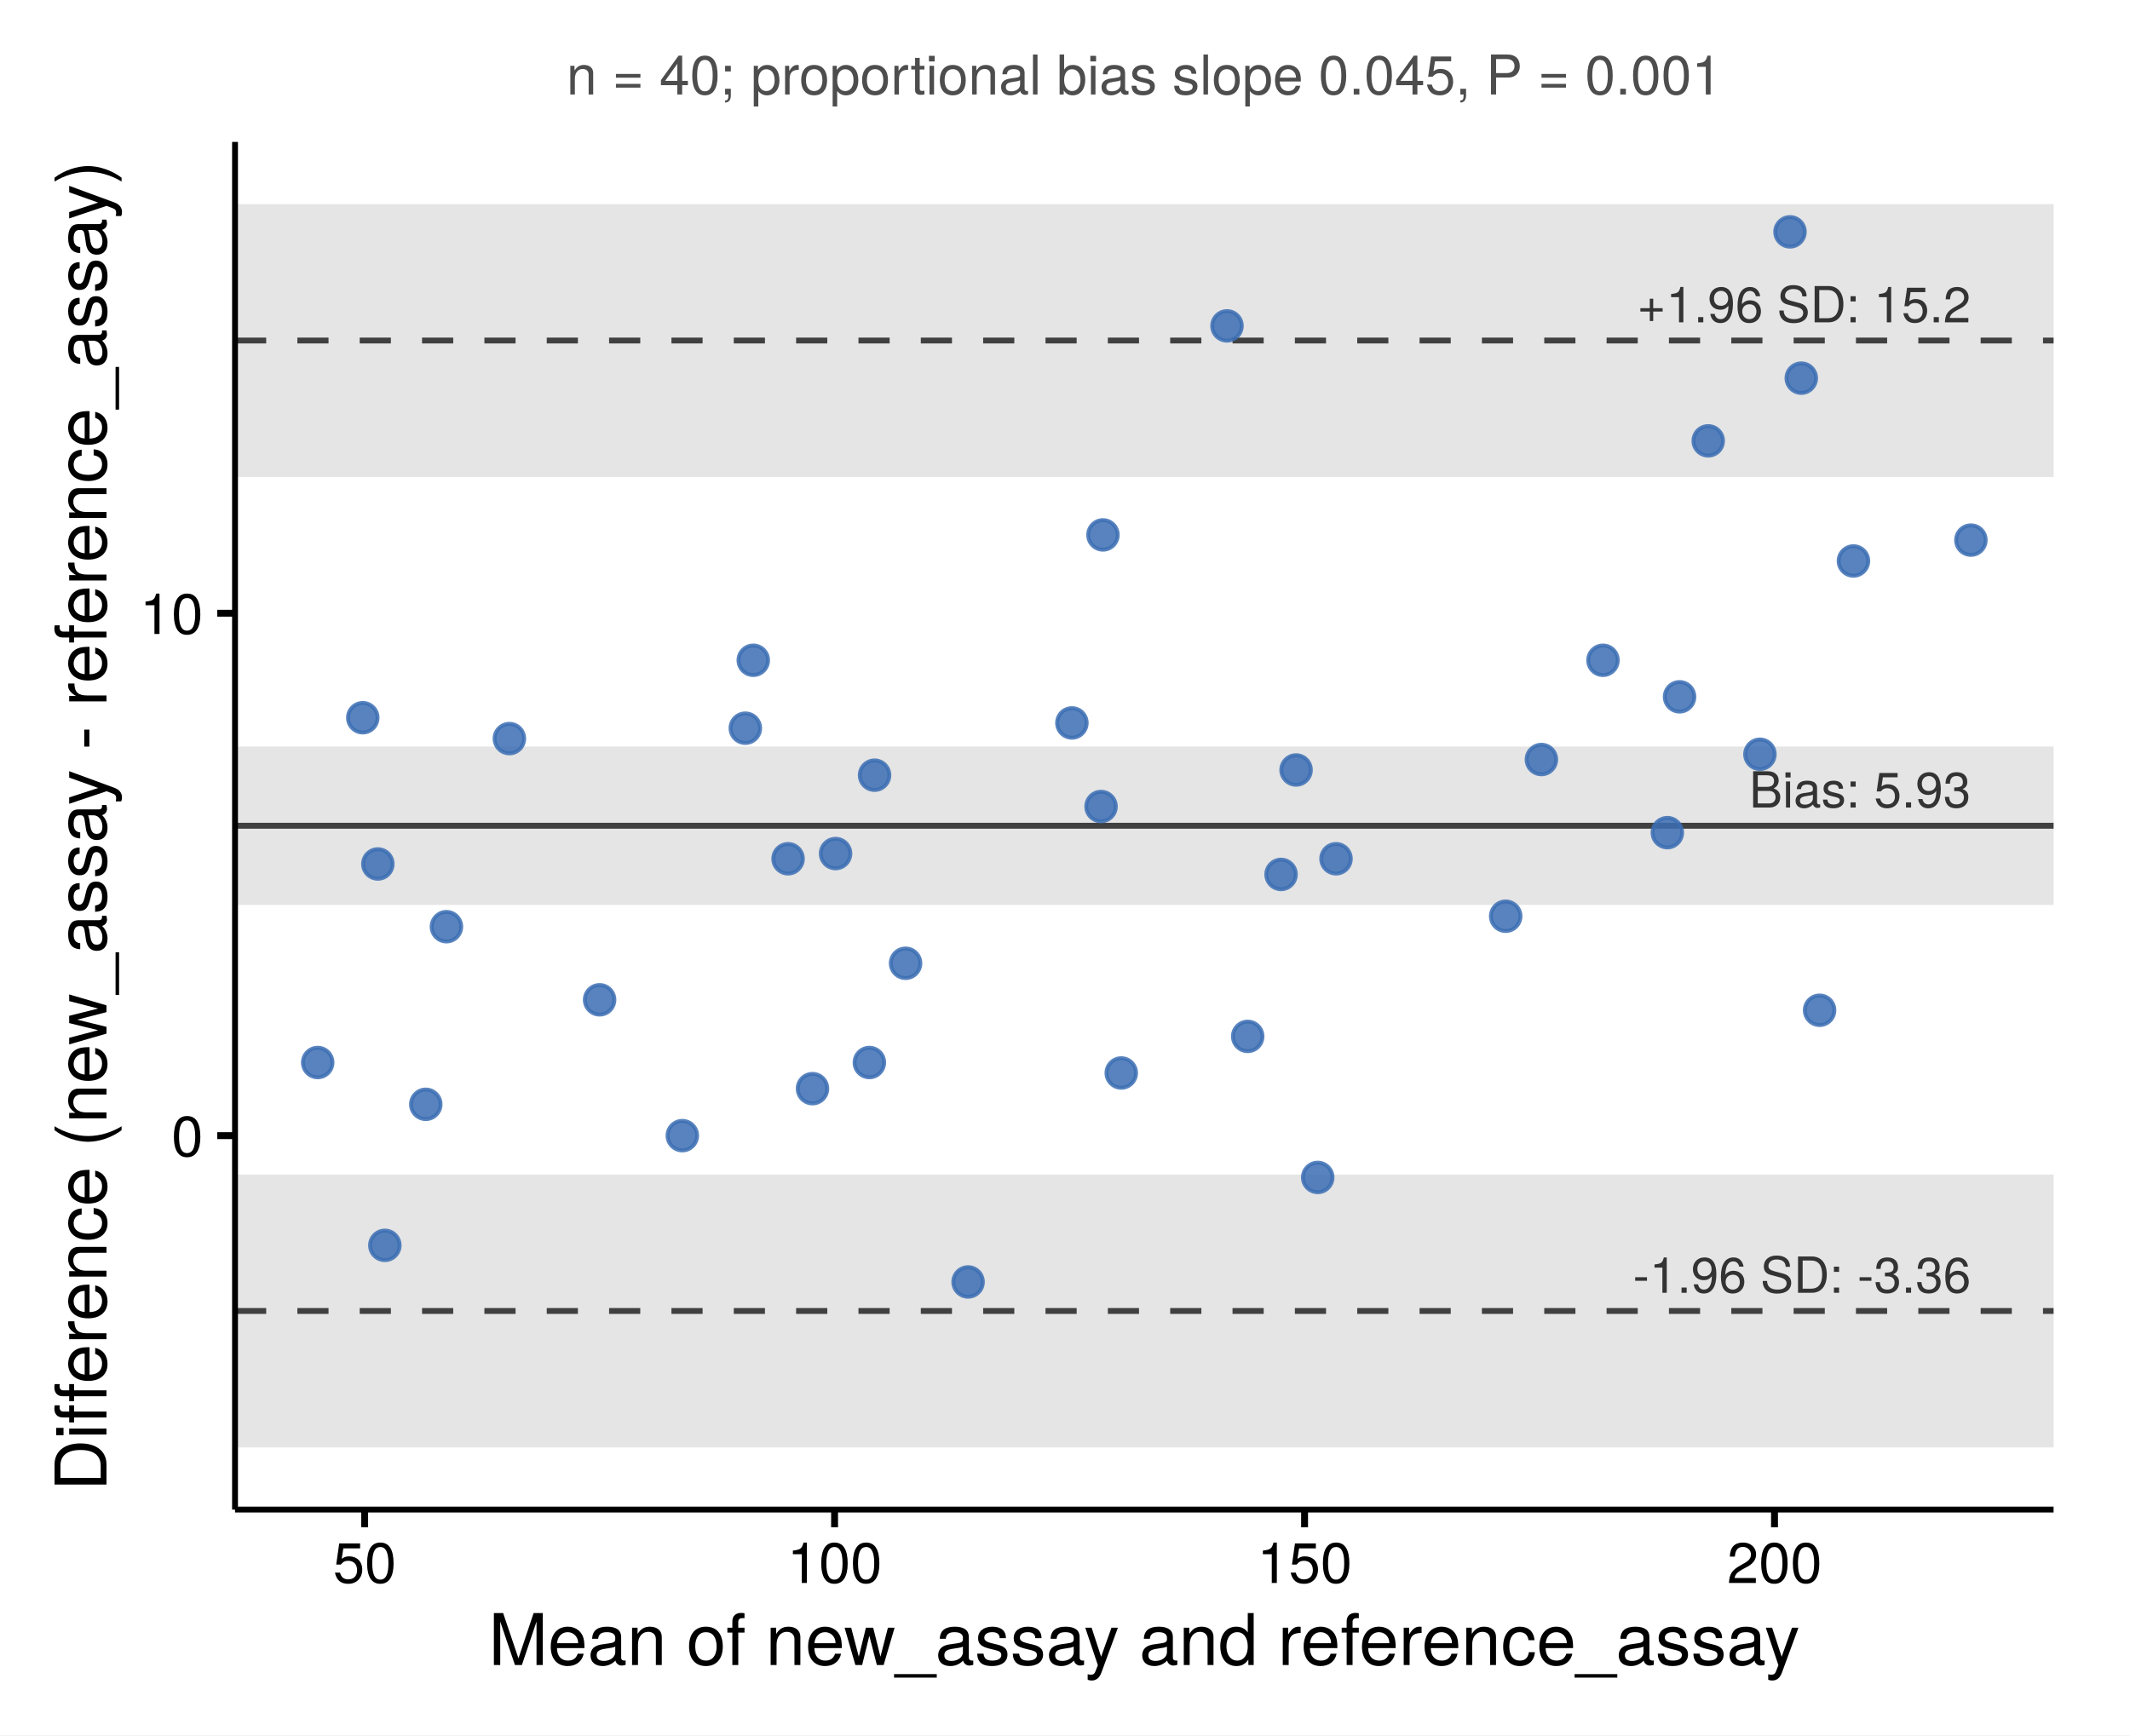
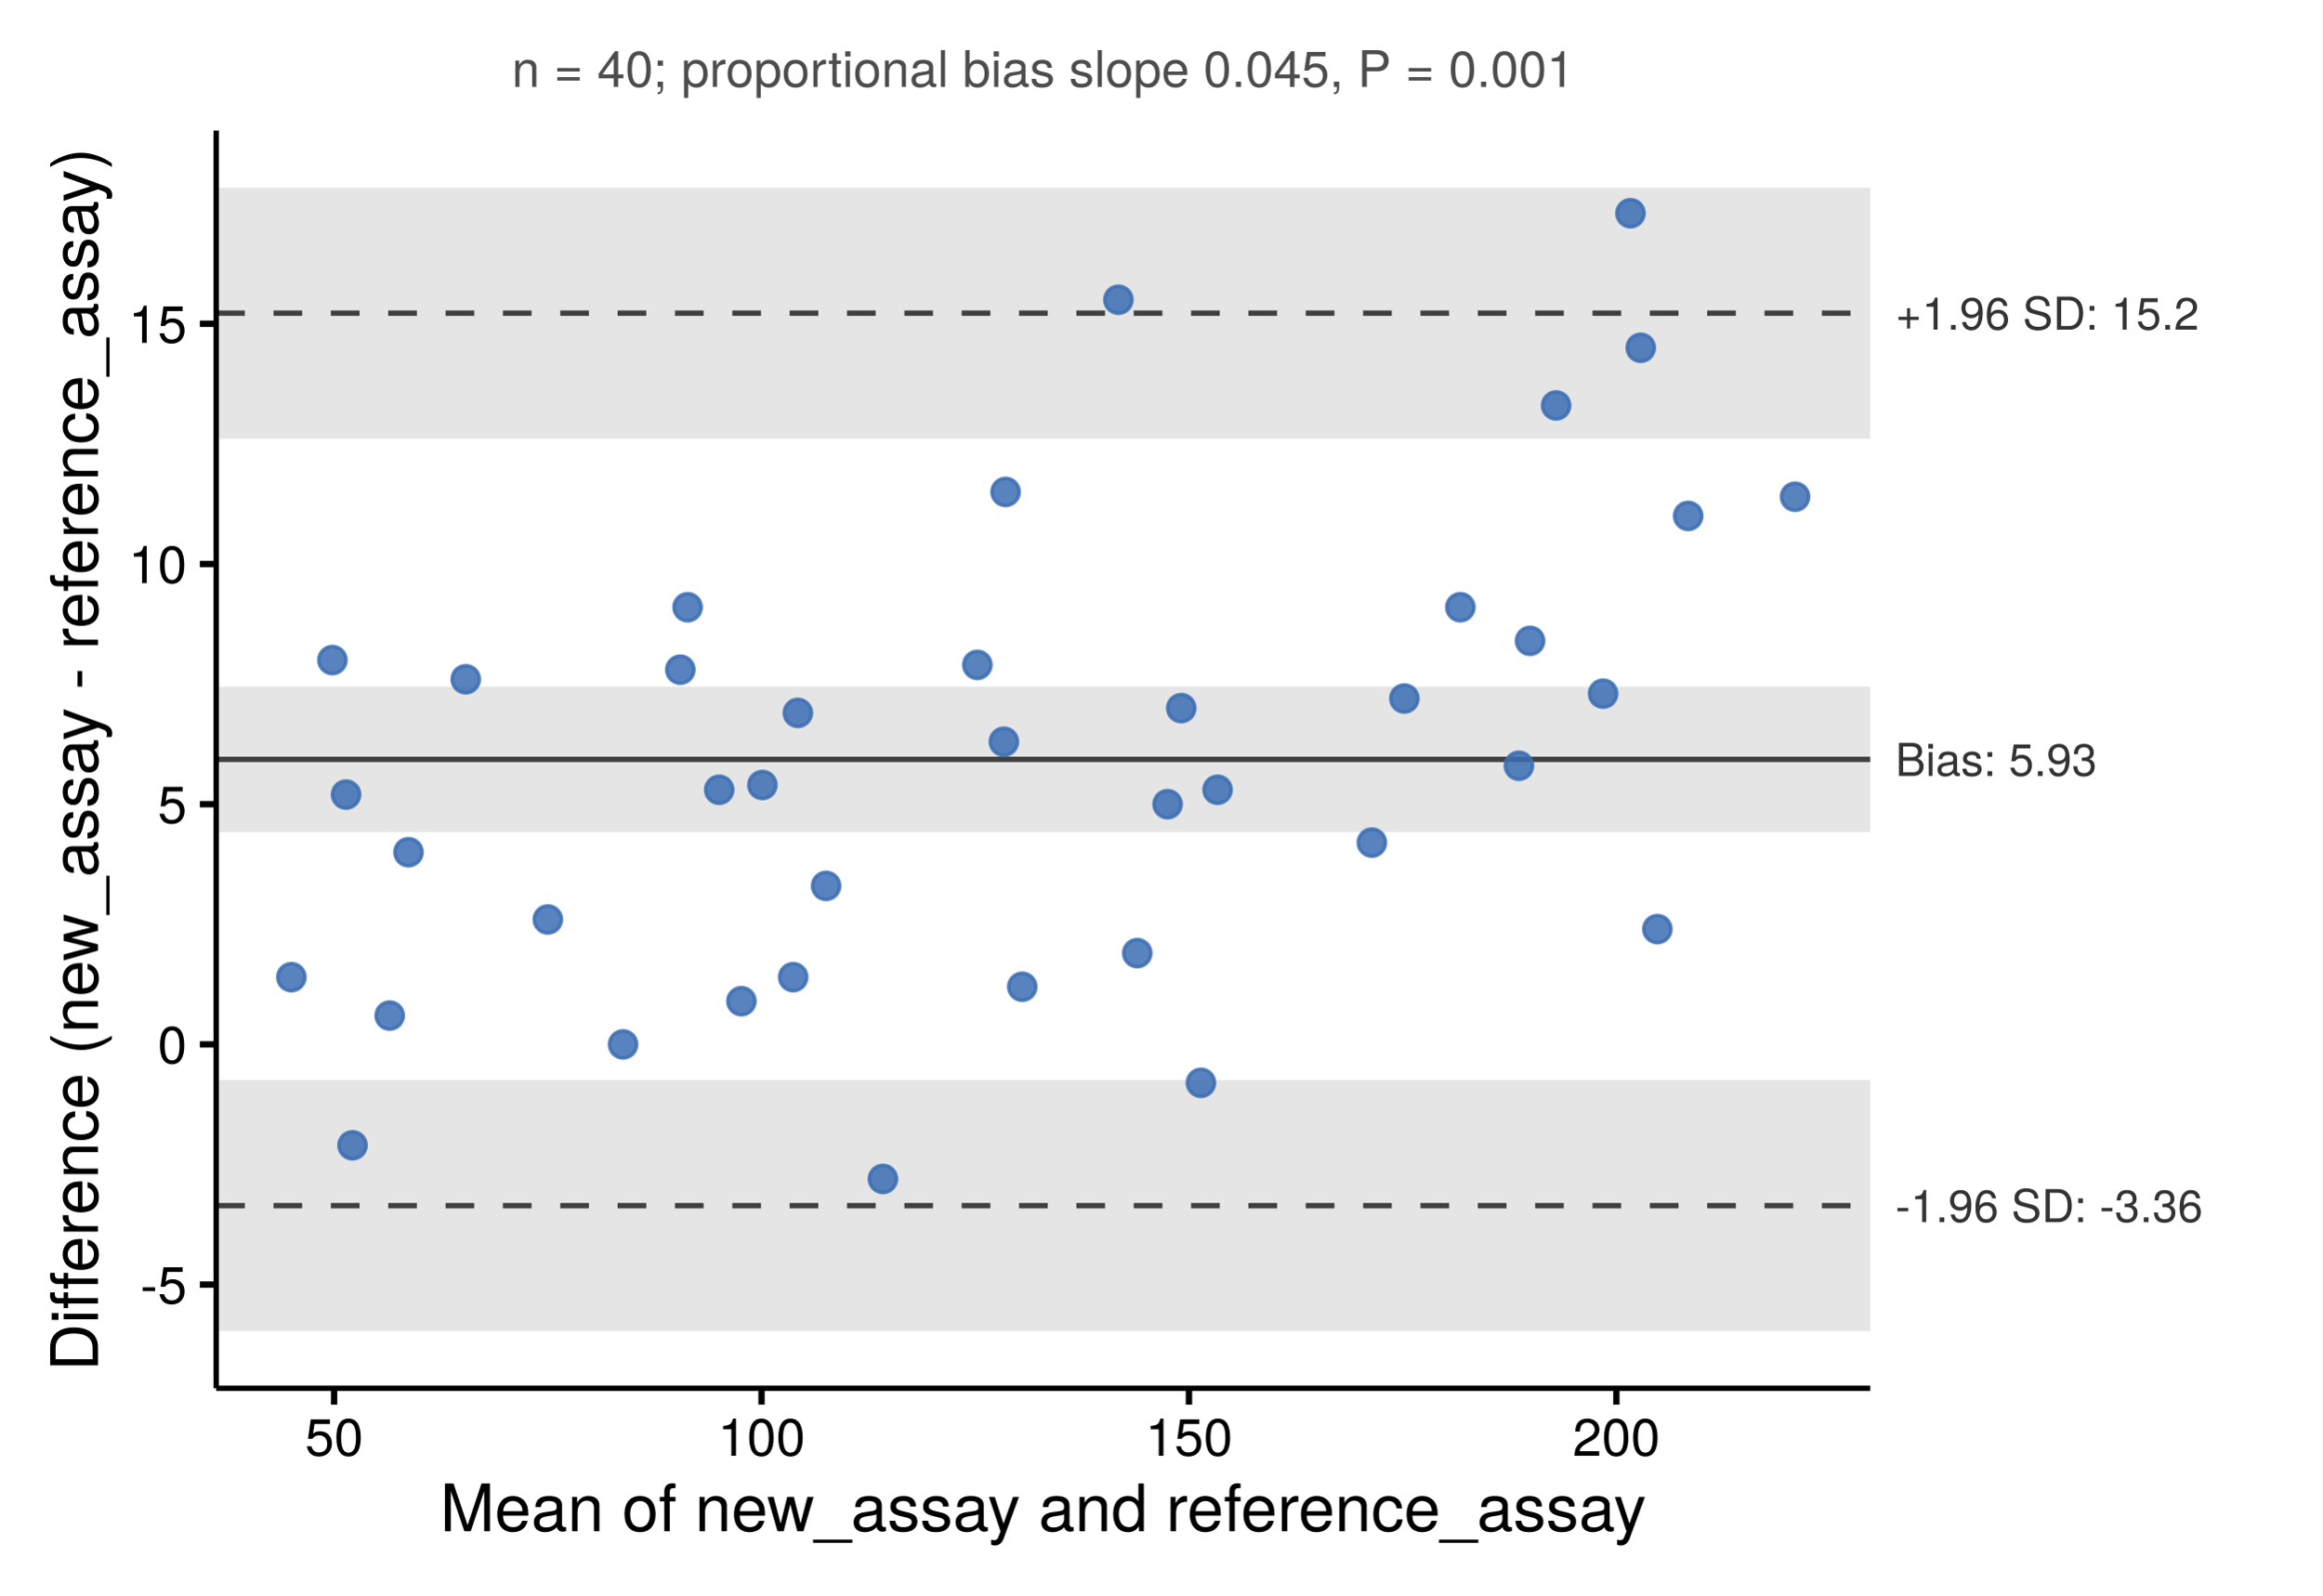
- <svg xmlns="http://www.w3.org/2000/svg" class="svglite" width="388.80pt" height="316.80pt" viewBox="0 0 388.80 316.80">
+ <svg xmlns="http://www.w3.org/2000/svg" class="svglite" width="460.80pt" height="316.80pt" viewBox="0 0 460.80 316.80">
  <defs>
    <style type="text/css">
    .svglite line, .svglite polyline, .svglite polygon, .svglite path, .svglite rect, .svglite circle {
      fill: none;
      stroke: #000000;
      stroke-linecap: round;
      stroke-linejoin: round;
      stroke-miterlimit: 10.00;
    }
    .svglite text {
      white-space: pre;
    }
  </style>
  </defs>
  <rect width="100%" height="100%" style="stroke: none; fill: #FFFFFF;" />
  <defs>
-     <clipPath id="cpMC4wMHwzODguODB8MC4wMHwzMTYuODA=">
-       <rect x="0.00" y="0.00" width="388.80" height="316.80" />
+     <clipPath id="cpMC4wMHw0NjAuODB8MC4wMHwzMTYuODA=">
+       <rect x="0.00" y="0.00" width="460.80" height="316.80" />
    </clipPath>
  </defs>
-   <g clip-path="url(#cpMC4wMHwzODguODB8MC4wMHwzMTYuODA=)">
-     <rect x="-0" y="-0" width="388.80" height="316.80" style="stroke-width: 1.26; stroke: #FFFFFF; fill: #FFFFFF;" />
-   </g>
-   <defs>
-     <clipPath id="cpNDIuOTB8Mzc0Ljg1fDI1LjkxfDI3NS42MQ==">
-       <rect x="42.90" y="25.91" width="331.96" height="249.70" />
-     </clipPath>
-   </defs>
-   <g clip-path="url(#cpNDIuOTB8Mzc0Ljg1fDI1LjkxfDI3NS42MQ==)">
-     <rect x="42.90" y="25.91" width="331.96" height="249.70" style="stroke-width: 1.26; stroke: none; fill: #FFFFFF;" />
-     <rect x="42.90" y="214.44" width="331.96" height="49.82" style="stroke-width: 1.07; stroke: none; stroke-linecap: butt; stroke-linejoin: miter; fill: #CCCCCC; fill-opacity: 0.50;" />
-     <rect x="42.90" y="136.30" width="331.96" height="28.91" style="stroke-width: 1.07; stroke: none; stroke-linecap: butt; stroke-linejoin: miter; fill: #CCCCCC; fill-opacity: 0.50;" />
-     <rect x="42.90" y="37.26" width="331.96" height="49.82" style="stroke-width: 1.07; stroke: none; stroke-linecap: butt; stroke-linejoin: miter; fill: #CCCCCC; fill-opacity: 0.50;" />
-     <line x1="42.90" y1="239.35" x2="374.85" y2="239.35" style="stroke-width: 1.07; stroke: #404040; stroke-dasharray: 5.69,5.69; stroke-linecap: butt;" />
-     <line x1="42.90" y1="150.76" x2="374.85" y2="150.76" style="stroke-width: 1.07; stroke: #404040; stroke-linecap: butt;" />
-     <line x1="42.90" y1="62.17" x2="374.85" y2="62.17" style="stroke-width: 1.07; stroke: #404040; stroke-dasharray: 5.69,5.69; stroke-linecap: butt;" />
-     <circle cx="223.97" cy="59.50" r="2.70" style="stroke-width: 0.71; stroke: #3B6DB3; stroke-opacity: 0.85; fill: #3B6DB3; fill-opacity: 0.85;" />
-     <circle cx="124.55" cy="207.34" r="2.70" style="stroke-width: 0.71; stroke: #3B6DB3; stroke-opacity: 0.85; fill: #3B6DB3; fill-opacity: 0.85;" />
-     <circle cx="68.97" cy="157.74" r="2.70" style="stroke-width: 0.71; stroke: #3B6DB3; stroke-opacity: 0.85; fill: #3B6DB3; fill-opacity: 0.85;" />
-     <circle cx="304.35" cy="152.02" r="2.70" style="stroke-width: 0.71; stroke: #3B6DB3; stroke-opacity: 0.85; fill: #3B6DB3; fill-opacity: 0.85;" />
-     <circle cx="227.75" cy="189.22" r="2.70" style="stroke-width: 0.71; stroke: #3B6DB3; stroke-opacity: 0.85; fill: #3B6DB3; fill-opacity: 0.85;" />
-     <circle cx="77.72" cy="201.62" r="2.70" style="stroke-width: 0.71; stroke: #3B6DB3; stroke-opacity: 0.85; fill: #3B6DB3; fill-opacity: 0.85;" />
-     <circle cx="92.98" cy="134.85" r="2.70" style="stroke-width: 0.71; stroke: #3B6DB3; stroke-opacity: 0.85; fill: #3B6DB3; fill-opacity: 0.85;" />
-     <circle cx="148.31" cy="198.76" r="2.70" style="stroke-width: 0.71; stroke: #3B6DB3; stroke-opacity: 0.85; fill: #3B6DB3; fill-opacity: 0.85;" />
-     <circle cx="200.98" cy="147.25" r="2.70" style="stroke-width: 0.71; stroke: #3B6DB3; stroke-opacity: 0.85; fill: #3B6DB3; fill-opacity: 0.85;" />
-     <circle cx="81.49" cy="169.19" r="2.70" style="stroke-width: 0.71; stroke: #3B6DB3; stroke-opacity: 0.85; fill: #3B6DB3; fill-opacity: 0.85;" />
-     <circle cx="332.14" cy="184.45" r="2.70" style="stroke-width: 0.71; stroke: #3B6DB3; stroke-opacity: 0.85; fill: #3B6DB3; fill-opacity: 0.85;" />
-     <circle cx="70.25" cy="227.37" r="2.70" style="stroke-width: 0.71; stroke: #3B6DB3; stroke-opacity: 0.85; fill: #3B6DB3; fill-opacity: 0.85;" />
-     <circle cx="143.85" cy="156.79" r="2.70" style="stroke-width: 0.71; stroke: #3B6DB3; stroke-opacity: 0.85; fill: #3B6DB3; fill-opacity: 0.85;" />
-     <circle cx="152.52" cy="155.84" r="2.70" style="stroke-width: 0.71; stroke: #3B6DB3; stroke-opacity: 0.85; fill: #3B6DB3; fill-opacity: 0.85;" />
-     <circle cx="195.66" cy="131.99" r="2.70" style="stroke-width: 0.71; stroke: #3B6DB3; stroke-opacity: 0.85; fill: #3B6DB3; fill-opacity: 0.85;" />
-     <circle cx="292.60" cy="120.55" r="2.70" style="stroke-width: 0.71; stroke: #3B6DB3; stroke-opacity: 0.85; fill: #3B6DB3; fill-opacity: 0.85;" />
-     <circle cx="243.87" cy="156.79" r="2.70" style="stroke-width: 0.71; stroke: #3B6DB3; stroke-opacity: 0.85; fill: #3B6DB3; fill-opacity: 0.85;" />
-     <circle cx="338.32" cy="102.42" r="2.70" style="stroke-width: 0.71; stroke: #3B6DB3; stroke-opacity: 0.85; fill: #3B6DB3; fill-opacity: 0.85;" />
-     <circle cx="236.58" cy="140.58" r="2.70" style="stroke-width: 0.71; stroke: #3B6DB3; stroke-opacity: 0.85; fill: #3B6DB3; fill-opacity: 0.85;" />
-     <circle cx="158.69" cy="193.99" r="2.70" style="stroke-width: 0.71; stroke: #3B6DB3; stroke-opacity: 0.85; fill: #3B6DB3; fill-opacity: 0.85;" />
-     <circle cx="204.67" cy="195.90" r="2.70" style="stroke-width: 0.71; stroke: #3B6DB3; stroke-opacity: 0.85; fill: #3B6DB3; fill-opacity: 0.85;" />
-     <circle cx="306.58" cy="127.22" r="2.70" style="stroke-width: 0.71; stroke: #3B6DB3; stroke-opacity: 0.85; fill: #3B6DB3; fill-opacity: 0.85;" />
-     <circle cx="109.45" cy="182.54" r="2.70" style="stroke-width: 0.71; stroke: #3B6DB3; stroke-opacity: 0.85; fill: #3B6DB3; fill-opacity: 0.85;" />
-     <circle cx="176.71" cy="234.05" r="2.70" style="stroke-width: 0.71; stroke: #3B6DB3; stroke-opacity: 0.85; fill: #3B6DB3; fill-opacity: 0.85;" />
-     <circle cx="66.22" cy="131.04" r="2.70" style="stroke-width: 0.71; stroke: #3B6DB3; stroke-opacity: 0.85; fill: #3B6DB3; fill-opacity: 0.85;" />
-     <circle cx="233.84" cy="159.65" r="2.70" style="stroke-width: 0.71; stroke: #3B6DB3; stroke-opacity: 0.85; fill: #3B6DB3; fill-opacity: 0.85;" />
-     <circle cx="165.30" cy="175.87" r="2.70" style="stroke-width: 0.71; stroke: #3B6DB3; stroke-opacity: 0.85; fill: #3B6DB3; fill-opacity: 0.85;" />
-     <circle cx="326.74" cy="42.33" r="2.70" style="stroke-width: 0.71; stroke: #3B6DB3; stroke-opacity: 0.85; fill: #3B6DB3; fill-opacity: 0.85;" />
-     <circle cx="136.05" cy="132.95" r="2.70" style="stroke-width: 0.71; stroke: #3B6DB3; stroke-opacity: 0.85; fill: #3B6DB3; fill-opacity: 0.85;" />
-     <circle cx="201.33" cy="97.66" r="2.70" style="stroke-width: 0.71; stroke: #3B6DB3; stroke-opacity: 0.85; fill: #3B6DB3; fill-opacity: 0.85;" />
-     <circle cx="159.64" cy="141.53" r="2.70" style="stroke-width: 0.71; stroke: #3B6DB3; stroke-opacity: 0.85; fill: #3B6DB3; fill-opacity: 0.85;" />
-     <circle cx="281.36" cy="138.67" r="2.70" style="stroke-width: 0.71; stroke: #3B6DB3; stroke-opacity: 0.85; fill: #3B6DB3; fill-opacity: 0.85;" />
-     <circle cx="359.76" cy="98.61" r="2.70" style="stroke-width: 0.71; stroke: #3B6DB3; stroke-opacity: 0.85; fill: #3B6DB3; fill-opacity: 0.85;" />
-     <circle cx="57.99" cy="193.99" r="2.70" style="stroke-width: 0.71; stroke: #3B6DB3; stroke-opacity: 0.85; fill: #3B6DB3; fill-opacity: 0.85;" />
-     <circle cx="321.25" cy="137.71" r="2.70" style="stroke-width: 0.71; stroke: #3B6DB3; stroke-opacity: 0.85; fill: #3B6DB3; fill-opacity: 0.85;" />
-     <circle cx="274.84" cy="167.28" r="2.70" style="stroke-width: 0.71; stroke: #3B6DB3; stroke-opacity: 0.85; fill: #3B6DB3; fill-opacity: 0.85;" />
-     <circle cx="240.53" cy="214.97" r="2.70" style="stroke-width: 0.71; stroke: #3B6DB3; stroke-opacity: 0.85; fill: #3B6DB3; fill-opacity: 0.85;" />
-     <circle cx="328.80" cy="69.04" r="2.70" style="stroke-width: 0.71; stroke: #3B6DB3; stroke-opacity: 0.85; fill: #3B6DB3; fill-opacity: 0.85;" />
-     <circle cx="311.81" cy="80.49" r="2.70" style="stroke-width: 0.71; stroke: #3B6DB3; stroke-opacity: 0.85; fill: #3B6DB3; fill-opacity: 0.85;" />
-     <circle cx="137.50" cy="120.55" r="2.70" style="stroke-width: 0.71; stroke: #3B6DB3; stroke-opacity: 0.85; fill: #3B6DB3; fill-opacity: 0.85;" />
-     <text x="359.76" y="236.03" text-anchor="end" style="font-size: 9.10px; font-weight: 0;fill: #333333; font-family: &quot;TeX Gyre Heros&quot;;" textLength="61.65px" lengthAdjust="spacingAndGlyphs">-1.96 SD: -3.36</text>
-     <text x="359.76" y="147.44" text-anchor="end" style="font-size: 9.10px; font-weight: 0;fill: #333333; font-family: &quot;TeX Gyre Heros&quot;;" textLength="40.43px" lengthAdjust="spacingAndGlyphs">Bias: 5.93</text>
-     <text x="359.76" y="58.85" text-anchor="end" style="font-size: 9.10px; font-weight: 0;fill: #333333; font-family: &quot;TeX Gyre Heros&quot;;" textLength="60.90px" lengthAdjust="spacingAndGlyphs">+1.96 SD: 15.2</text>
-   </g>
-   <g clip-path="url(#cpMC4wMHwzODguODB8MC4wMHwzMTYuODA=)">
+   <g clip-path="url(#cpMC4wMHw0NjAuODB8MC4wMHwzMTYuODA=)">
+     <rect x="0.00" y="-0" width="460.80" height="316.80" style="stroke-width: 1.26; stroke: #FFFFFF; fill: #FFFFFF;" />
+     <rect x="42.90" y="25.91" width="328.24" height="249.70" style="stroke-width: 1.26; stroke: none; fill: #FFFFFF;" />
+     <rect x="42.90" y="214.44" width="328.24" height="49.82" style="stroke-width: 1.07; stroke: none; stroke-linecap: butt; stroke-linejoin: miter; fill: #CCCCCC; fill-opacity: 0.50;" />
+     <rect x="42.90" y="136.30" width="328.24" height="28.91" style="stroke-width: 1.07; stroke: none; stroke-linecap: butt; stroke-linejoin: miter; fill: #CCCCCC; fill-opacity: 0.50;" />
+     <rect x="42.90" y="37.26" width="328.24" height="49.82" style="stroke-width: 1.07; stroke: none; stroke-linecap: butt; stroke-linejoin: miter; fill: #CCCCCC; fill-opacity: 0.50;" />
+     <line x1="42.90" y1="239.35" x2="371.14" y2="239.35" style="stroke-width: 1.07; stroke: #404040; stroke-dasharray: 5.69,5.69; stroke-linecap: butt;" />
+     <line x1="42.90" y1="150.76" x2="371.14" y2="150.76" style="stroke-width: 1.07; stroke: #404040; stroke-linecap: butt;" />
+     <line x1="42.90" y1="62.17" x2="371.14" y2="62.17" style="stroke-width: 1.07; stroke: #404040; stroke-dasharray: 5.69,5.69; stroke-linecap: butt;" />
+     <circle cx="221.94" cy="59.50" r="2.70" style="stroke-width: 0.71; stroke: #3B6DB3; stroke-opacity: 0.85; fill: #3B6DB3; fill-opacity: 0.85;" />
+     <circle cx="123.64" cy="207.34" r="2.70" style="stroke-width: 0.71; stroke: #3B6DB3; stroke-opacity: 0.85; fill: #3B6DB3; fill-opacity: 0.85;" />
+     <circle cx="68.67" cy="157.74" r="2.70" style="stroke-width: 0.71; stroke: #3B6DB3; stroke-opacity: 0.85; fill: #3B6DB3; fill-opacity: 0.85;" />
+     <circle cx="301.42" cy="152.02" r="2.70" style="stroke-width: 0.71; stroke: #3B6DB3; stroke-opacity: 0.85; fill: #3B6DB3; fill-opacity: 0.85;" />
+     <circle cx="225.68" cy="189.22" r="2.70" style="stroke-width: 0.71; stroke: #3B6DB3; stroke-opacity: 0.85; fill: #3B6DB3; fill-opacity: 0.85;" />
+     <circle cx="77.33" cy="201.62" r="2.70" style="stroke-width: 0.71; stroke: #3B6DB3; stroke-opacity: 0.85; fill: #3B6DB3; fill-opacity: 0.85;" />
+     <circle cx="92.42" cy="134.85" r="2.70" style="stroke-width: 0.71; stroke: #3B6DB3; stroke-opacity: 0.85; fill: #3B6DB3; fill-opacity: 0.85;" />
+     <circle cx="147.13" cy="198.76" r="2.70" style="stroke-width: 0.71; stroke: #3B6DB3; stroke-opacity: 0.85; fill: #3B6DB3; fill-opacity: 0.85;" />
+     <circle cx="199.21" cy="147.25" r="2.70" style="stroke-width: 0.71; stroke: #3B6DB3; stroke-opacity: 0.85; fill: #3B6DB3; fill-opacity: 0.85;" />
+     <circle cx="81.06" cy="169.19" r="2.70" style="stroke-width: 0.71; stroke: #3B6DB3; stroke-opacity: 0.85; fill: #3B6DB3; fill-opacity: 0.85;" />
+     <circle cx="328.90" cy="184.45" r="2.70" style="stroke-width: 0.71; stroke: #3B6DB3; stroke-opacity: 0.85; fill: #3B6DB3; fill-opacity: 0.85;" />
+     <circle cx="69.95" cy="227.37" r="2.70" style="stroke-width: 0.71; stroke: #3B6DB3; stroke-opacity: 0.85; fill: #3B6DB3; fill-opacity: 0.85;" />
+     <circle cx="142.72" cy="156.79" r="2.70" style="stroke-width: 0.71; stroke: #3B6DB3; stroke-opacity: 0.85; fill: #3B6DB3; fill-opacity: 0.85;" />
+     <circle cx="151.29" cy="155.84" r="2.70" style="stroke-width: 0.71; stroke: #3B6DB3; stroke-opacity: 0.85; fill: #3B6DB3; fill-opacity: 0.85;" />
+     <circle cx="193.95" cy="131.99" r="2.70" style="stroke-width: 0.71; stroke: #3B6DB3; stroke-opacity: 0.85; fill: #3B6DB3; fill-opacity: 0.85;" />
+     <circle cx="289.80" cy="120.55" r="2.70" style="stroke-width: 0.71; stroke: #3B6DB3; stroke-opacity: 0.85; fill: #3B6DB3; fill-opacity: 0.85;" />
+     <circle cx="241.62" cy="156.79" r="2.70" style="stroke-width: 0.71; stroke: #3B6DB3; stroke-opacity: 0.85; fill: #3B6DB3; fill-opacity: 0.85;" />
+     <circle cx="335.01" cy="102.42" r="2.70" style="stroke-width: 0.71; stroke: #3B6DB3; stroke-opacity: 0.85; fill: #3B6DB3; fill-opacity: 0.85;" />
+     <circle cx="234.41" cy="140.58" r="2.70" style="stroke-width: 0.71; stroke: #3B6DB3; stroke-opacity: 0.85; fill: #3B6DB3; fill-opacity: 0.85;" />
+     <circle cx="157.40" cy="193.99" r="2.70" style="stroke-width: 0.71; stroke: #3B6DB3; stroke-opacity: 0.85; fill: #3B6DB3; fill-opacity: 0.85;" />
+     <circle cx="202.86" cy="195.90" r="2.70" style="stroke-width: 0.71; stroke: #3B6DB3; stroke-opacity: 0.85; fill: #3B6DB3; fill-opacity: 0.85;" />
+     <circle cx="303.63" cy="127.22" r="2.70" style="stroke-width: 0.71; stroke: #3B6DB3; stroke-opacity: 0.85; fill: #3B6DB3; fill-opacity: 0.85;" />
+     <circle cx="108.71" cy="182.54" r="2.70" style="stroke-width: 0.71; stroke: #3B6DB3; stroke-opacity: 0.85; fill: #3B6DB3; fill-opacity: 0.85;" />
+     <circle cx="175.21" cy="234.05" r="2.70" style="stroke-width: 0.71; stroke: #3B6DB3; stroke-opacity: 0.85; fill: #3B6DB3; fill-opacity: 0.85;" />
+     <circle cx="65.96" cy="131.04" r="2.70" style="stroke-width: 0.71; stroke: #3B6DB3; stroke-opacity: 0.85; fill: #3B6DB3; fill-opacity: 0.85;" />
+     <circle cx="231.70" cy="159.65" r="2.70" style="stroke-width: 0.71; stroke: #3B6DB3; stroke-opacity: 0.85; fill: #3B6DB3; fill-opacity: 0.85;" />
+     <circle cx="163.93" cy="175.87" r="2.70" style="stroke-width: 0.71; stroke: #3B6DB3; stroke-opacity: 0.85; fill: #3B6DB3; fill-opacity: 0.85;" />
+     <circle cx="323.56" cy="42.33" r="2.70" style="stroke-width: 0.71; stroke: #3B6DB3; stroke-opacity: 0.85; fill: #3B6DB3; fill-opacity: 0.85;" />
+     <circle cx="135.00" cy="132.95" r="2.70" style="stroke-width: 0.71; stroke: #3B6DB3; stroke-opacity: 0.85; fill: #3B6DB3; fill-opacity: 0.85;" />
+     <circle cx="199.55" cy="97.66" r="2.70" style="stroke-width: 0.71; stroke: #3B6DB3; stroke-opacity: 0.85; fill: #3B6DB3; fill-opacity: 0.85;" />
+     <circle cx="158.33" cy="141.53" r="2.70" style="stroke-width: 0.71; stroke: #3B6DB3; stroke-opacity: 0.85; fill: #3B6DB3; fill-opacity: 0.85;" />
+     <circle cx="278.69" cy="138.67" r="2.70" style="stroke-width: 0.71; stroke: #3B6DB3; stroke-opacity: 0.85; fill: #3B6DB3; fill-opacity: 0.85;" />
+     <circle cx="356.22" cy="98.61" r="2.70" style="stroke-width: 0.71; stroke: #3B6DB3; stroke-opacity: 0.85; fill: #3B6DB3; fill-opacity: 0.85;" />
+     <circle cx="57.82" cy="193.99" r="2.70" style="stroke-width: 0.71; stroke: #3B6DB3; stroke-opacity: 0.85; fill: #3B6DB3; fill-opacity: 0.85;" />
+     <circle cx="318.13" cy="137.71" r="2.70" style="stroke-width: 0.71; stroke: #3B6DB3; stroke-opacity: 0.85; fill: #3B6DB3; fill-opacity: 0.85;" />
+     <circle cx="272.24" cy="167.28" r="2.70" style="stroke-width: 0.71; stroke: #3B6DB3; stroke-opacity: 0.85; fill: #3B6DB3; fill-opacity: 0.85;" />
+     <circle cx="238.32" cy="214.97" r="2.70" style="stroke-width: 0.71; stroke: #3B6DB3; stroke-opacity: 0.85; fill: #3B6DB3; fill-opacity: 0.85;" />
+     <circle cx="325.60" cy="69.04" r="2.70" style="stroke-width: 0.71; stroke: #3B6DB3; stroke-opacity: 0.85; fill: #3B6DB3; fill-opacity: 0.85;" />
+     <circle cx="308.80" cy="80.49" r="2.70" style="stroke-width: 0.71; stroke: #3B6DB3; stroke-opacity: 0.85; fill: #3B6DB3; fill-opacity: 0.85;" />
+     <circle cx="136.45" cy="120.55" r="2.70" style="stroke-width: 0.71; stroke: #3B6DB3; stroke-opacity: 0.85; fill: #3B6DB3; fill-opacity: 0.85;" />
+     <text x="376.12" y="242.63" style="font-size: 9.00px; font-weight: 0;fill: #333333; font-family: &quot;TeX Gyre Heros&quot;;" textLength="61.05px" lengthAdjust="spacingAndGlyphs">-1.96 SD: -3.36</text>
+     <text x="376.12" y="154.04" style="font-size: 9.00px; font-weight: 0;fill: #333333; font-family: &quot;TeX Gyre Heros&quot;;" textLength="40.04px" lengthAdjust="spacingAndGlyphs">Bias: 5.93</text>
+     <text x="376.12" y="65.45" style="font-size: 9.00px; font-weight: 0;fill: #333333; font-family: &quot;TeX Gyre Heros&quot;;" textLength="60.31px" lengthAdjust="spacingAndGlyphs">+1.96 SD: 15.2</text>
    <polyline points="42.90,275.61 42.90,25.91 " style="stroke-width: 1.07; stroke-linecap: butt;" />
+     <text x="37.07" y="258.82" text-anchor="end" style="font-size: 10.40px; font-weight: 0; font-family: &quot;TeX Gyre Heros&quot;;" textLength="9.24px" lengthAdjust="spacingAndGlyphs">-5</text>
    <text x="37.07" y="211.13" text-anchor="end" style="font-size: 10.40px; font-weight: 0; font-family: &quot;TeX Gyre Heros&quot;;" textLength="5.77px" lengthAdjust="spacingAndGlyphs">0</text>
+     <text x="37.07" y="163.44" text-anchor="end" style="font-size: 10.40px; font-weight: 0; font-family: &quot;TeX Gyre Heros&quot;;" textLength="5.77px" lengthAdjust="spacingAndGlyphs">5</text>
    <text x="37.07" y="115.75" text-anchor="end" style="font-size: 10.40px; font-weight: 0; font-family: &quot;TeX Gyre Heros&quot;;" textLength="11.55px" lengthAdjust="spacingAndGlyphs">10</text>
+     <text x="37.07" y="68.06" text-anchor="end" style="font-size: 10.40px; font-weight: 0; font-family: &quot;TeX Gyre Heros&quot;;" textLength="11.55px" lengthAdjust="spacingAndGlyphs">15</text>
+     <polyline points="39.66,255.03 42.90,255.03 " style="stroke-width: 1.26; stroke-linecap: butt;" />
    <polyline points="39.66,207.34 42.90,207.34 " style="stroke-width: 1.26; stroke-linecap: butt;" />
+     <polyline points="39.66,159.65 42.90,159.65 " style="stroke-width: 1.26; stroke-linecap: butt;" />
    <polyline points="39.66,111.96 42.90,111.96 " style="stroke-width: 1.26; stroke-linecap: butt;" />
-     <polyline points="42.90,275.61 374.85,275.61 " style="stroke-width: 1.07; stroke-linecap: butt;" />
-     <polyline points="66.56,278.85 66.56,275.61 " style="stroke-width: 1.26; stroke-linecap: butt;" />
-     <polyline points="152.34,278.85 152.34,275.61 " style="stroke-width: 1.26; stroke-linecap: butt;" />
-     <polyline points="238.13,278.85 238.13,275.61 " style="stroke-width: 1.26; stroke-linecap: butt;" />
-     <polyline points="323.91,278.85 323.91,275.61 " style="stroke-width: 1.26; stroke-linecap: butt;" />
-     <text x="66.56" y="289.01" text-anchor="middle" style="font-size: 10.40px; font-weight: 0; font-family: &quot;TeX Gyre Heros&quot;;" textLength="11.55px" lengthAdjust="spacingAndGlyphs">50</text>
-     <text x="152.34" y="289.01" text-anchor="middle" style="font-size: 10.40px; font-weight: 0; font-family: &quot;TeX Gyre Heros&quot;;" textLength="17.32px" lengthAdjust="spacingAndGlyphs">100</text>
-     <text x="238.13" y="289.01" text-anchor="middle" style="font-size: 10.40px; font-weight: 0; font-family: &quot;TeX Gyre Heros&quot;;" textLength="17.32px" lengthAdjust="spacingAndGlyphs">150</text>
-     <text x="323.91" y="289.01" text-anchor="middle" style="font-size: 10.40px; font-weight: 0; font-family: &quot;TeX Gyre Heros&quot;;" textLength="17.32px" lengthAdjust="spacingAndGlyphs">200</text>
-     <text x="208.87" y="303.99" text-anchor="middle" style="font-size: 13.00px; font-weight: 0; font-family: &quot;TeX Gyre Heros&quot;;" textLength="240.65px" lengthAdjust="spacingAndGlyphs">Mean of new_assay and reference_assay</text>
+     <polyline points="39.66,64.27 42.90,64.27 " style="stroke-width: 1.26; stroke-linecap: butt;" />
+     <polyline points="42.90,275.61 371.14,275.61 " style="stroke-width: 1.07; stroke-linecap: butt;" />
+     <polyline points="66.30,278.85 66.30,275.61 " style="stroke-width: 1.26; stroke-linecap: butt;" />
+     <polyline points="151.12,278.85 151.12,275.61 " style="stroke-width: 1.26; stroke-linecap: butt;" />
+     <polyline points="235.94,278.85 235.94,275.61 " style="stroke-width: 1.26; stroke-linecap: butt;" />
+     <polyline points="320.76,278.85 320.76,275.61 " style="stroke-width: 1.26; stroke-linecap: butt;" />
+     <text x="66.30" y="289.01" text-anchor="middle" style="font-size: 10.40px; font-weight: 0; font-family: &quot;TeX Gyre Heros&quot;;" textLength="11.55px" lengthAdjust="spacingAndGlyphs">50</text>
+     <text x="151.12" y="289.01" text-anchor="middle" style="font-size: 10.40px; font-weight: 0; font-family: &quot;TeX Gyre Heros&quot;;" textLength="17.32px" lengthAdjust="spacingAndGlyphs">100</text>
+     <text x="235.94" y="289.01" text-anchor="middle" style="font-size: 10.40px; font-weight: 0; font-family: &quot;TeX Gyre Heros&quot;;" textLength="17.32px" lengthAdjust="spacingAndGlyphs">150</text>
+     <text x="320.76" y="289.01" text-anchor="middle" style="font-size: 10.40px; font-weight: 0; font-family: &quot;TeX Gyre Heros&quot;;" textLength="17.32px" lengthAdjust="spacingAndGlyphs">200</text>
+     <text x="207.02" y="303.99" text-anchor="middle" style="font-size: 13.00px; font-weight: 0; font-family: &quot;TeX Gyre Heros&quot;;" textLength="240.65px" lengthAdjust="spacingAndGlyphs">Mean of new_assay and reference_assay</text>
    <text transform="translate(19.44,150.76) rotate(-90)" text-anchor="middle" style="font-size: 13.00px; font-weight: 0; font-family: &quot;TeX Gyre Heros&quot;;" textLength="244.22px" lengthAdjust="spacingAndGlyphs">Difference (new_assay - reference_assay)</text>
-     <text x="208.87" y="17.25" text-anchor="middle" style="font-size: 10.00px; font-weight: 0;fill: #4D4D4D; font-family: &quot;TeX Gyre Heros&quot;;" textLength="210.63px" lengthAdjust="spacingAndGlyphs">n = 40; proportional bias slope 0.045, P = 0.001</text>
+     <text x="207.02" y="17.25" text-anchor="middle" style="font-size: 10.00px; font-weight: 0;fill: #4D4D4D; font-family: &quot;TeX Gyre Heros&quot;;" textLength="210.63px" lengthAdjust="spacingAndGlyphs">n = 40; proportional bias slope 0.045, P = 0.001</text>
  </g>
</svg>
